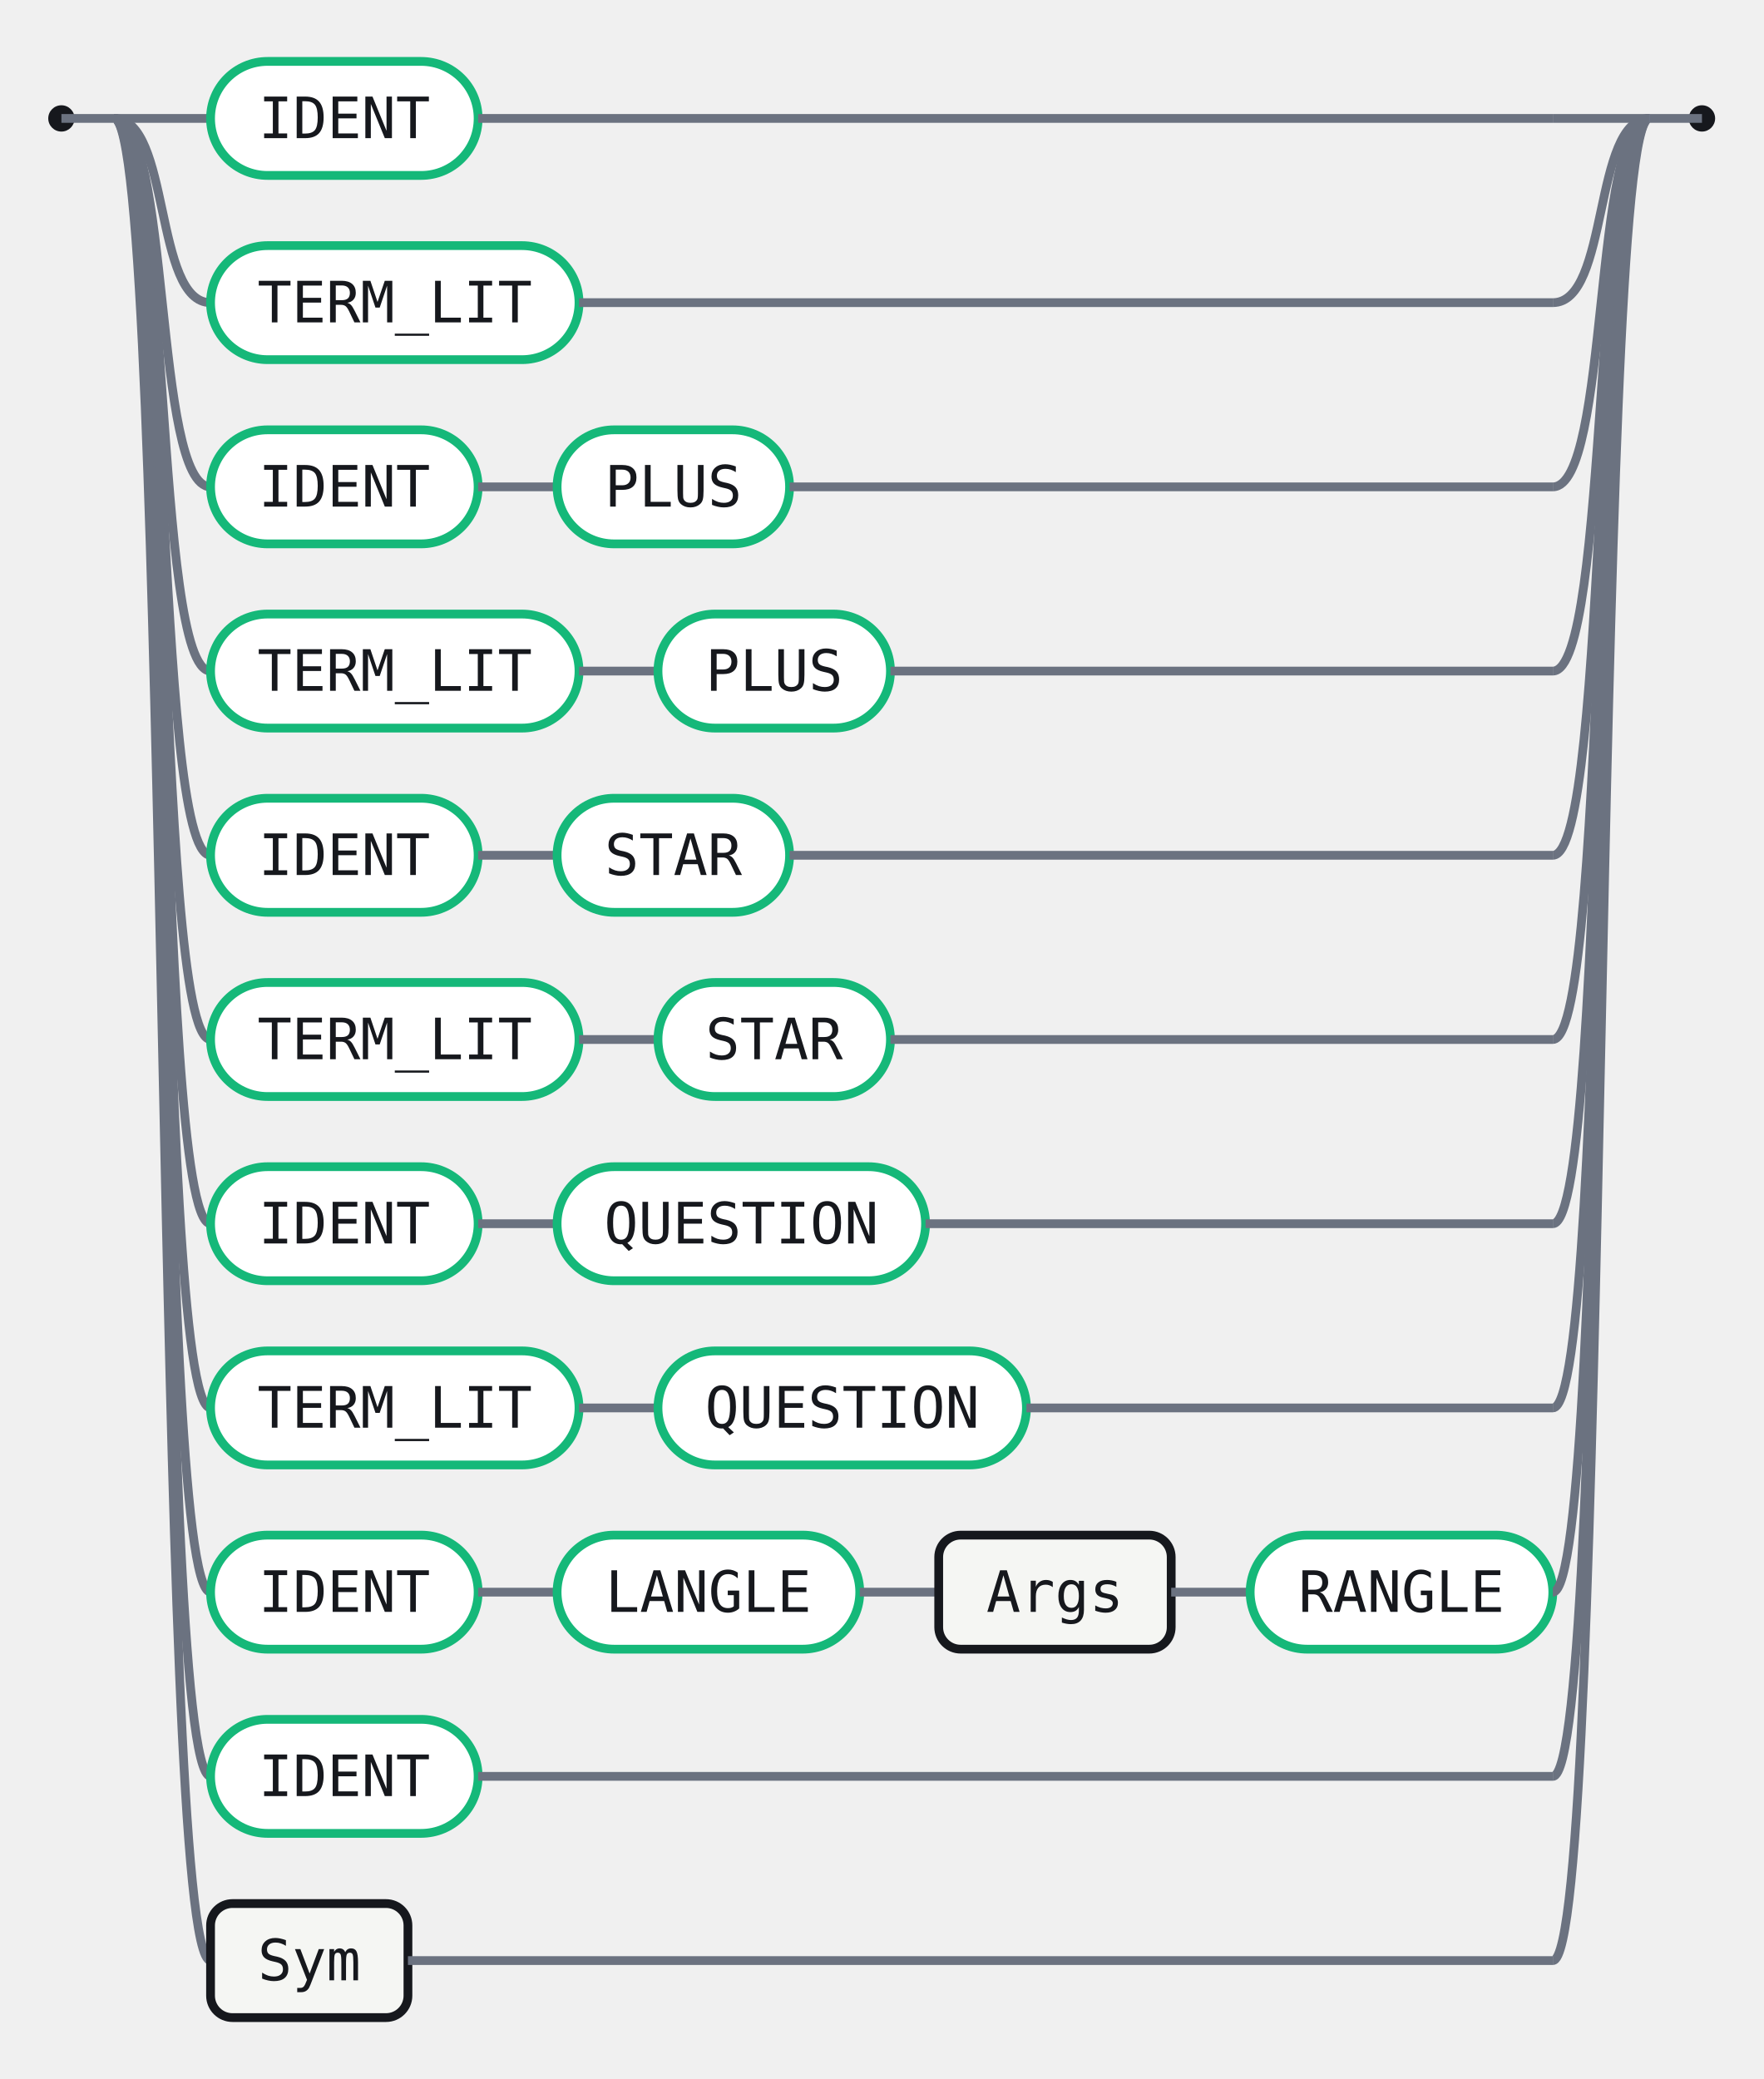
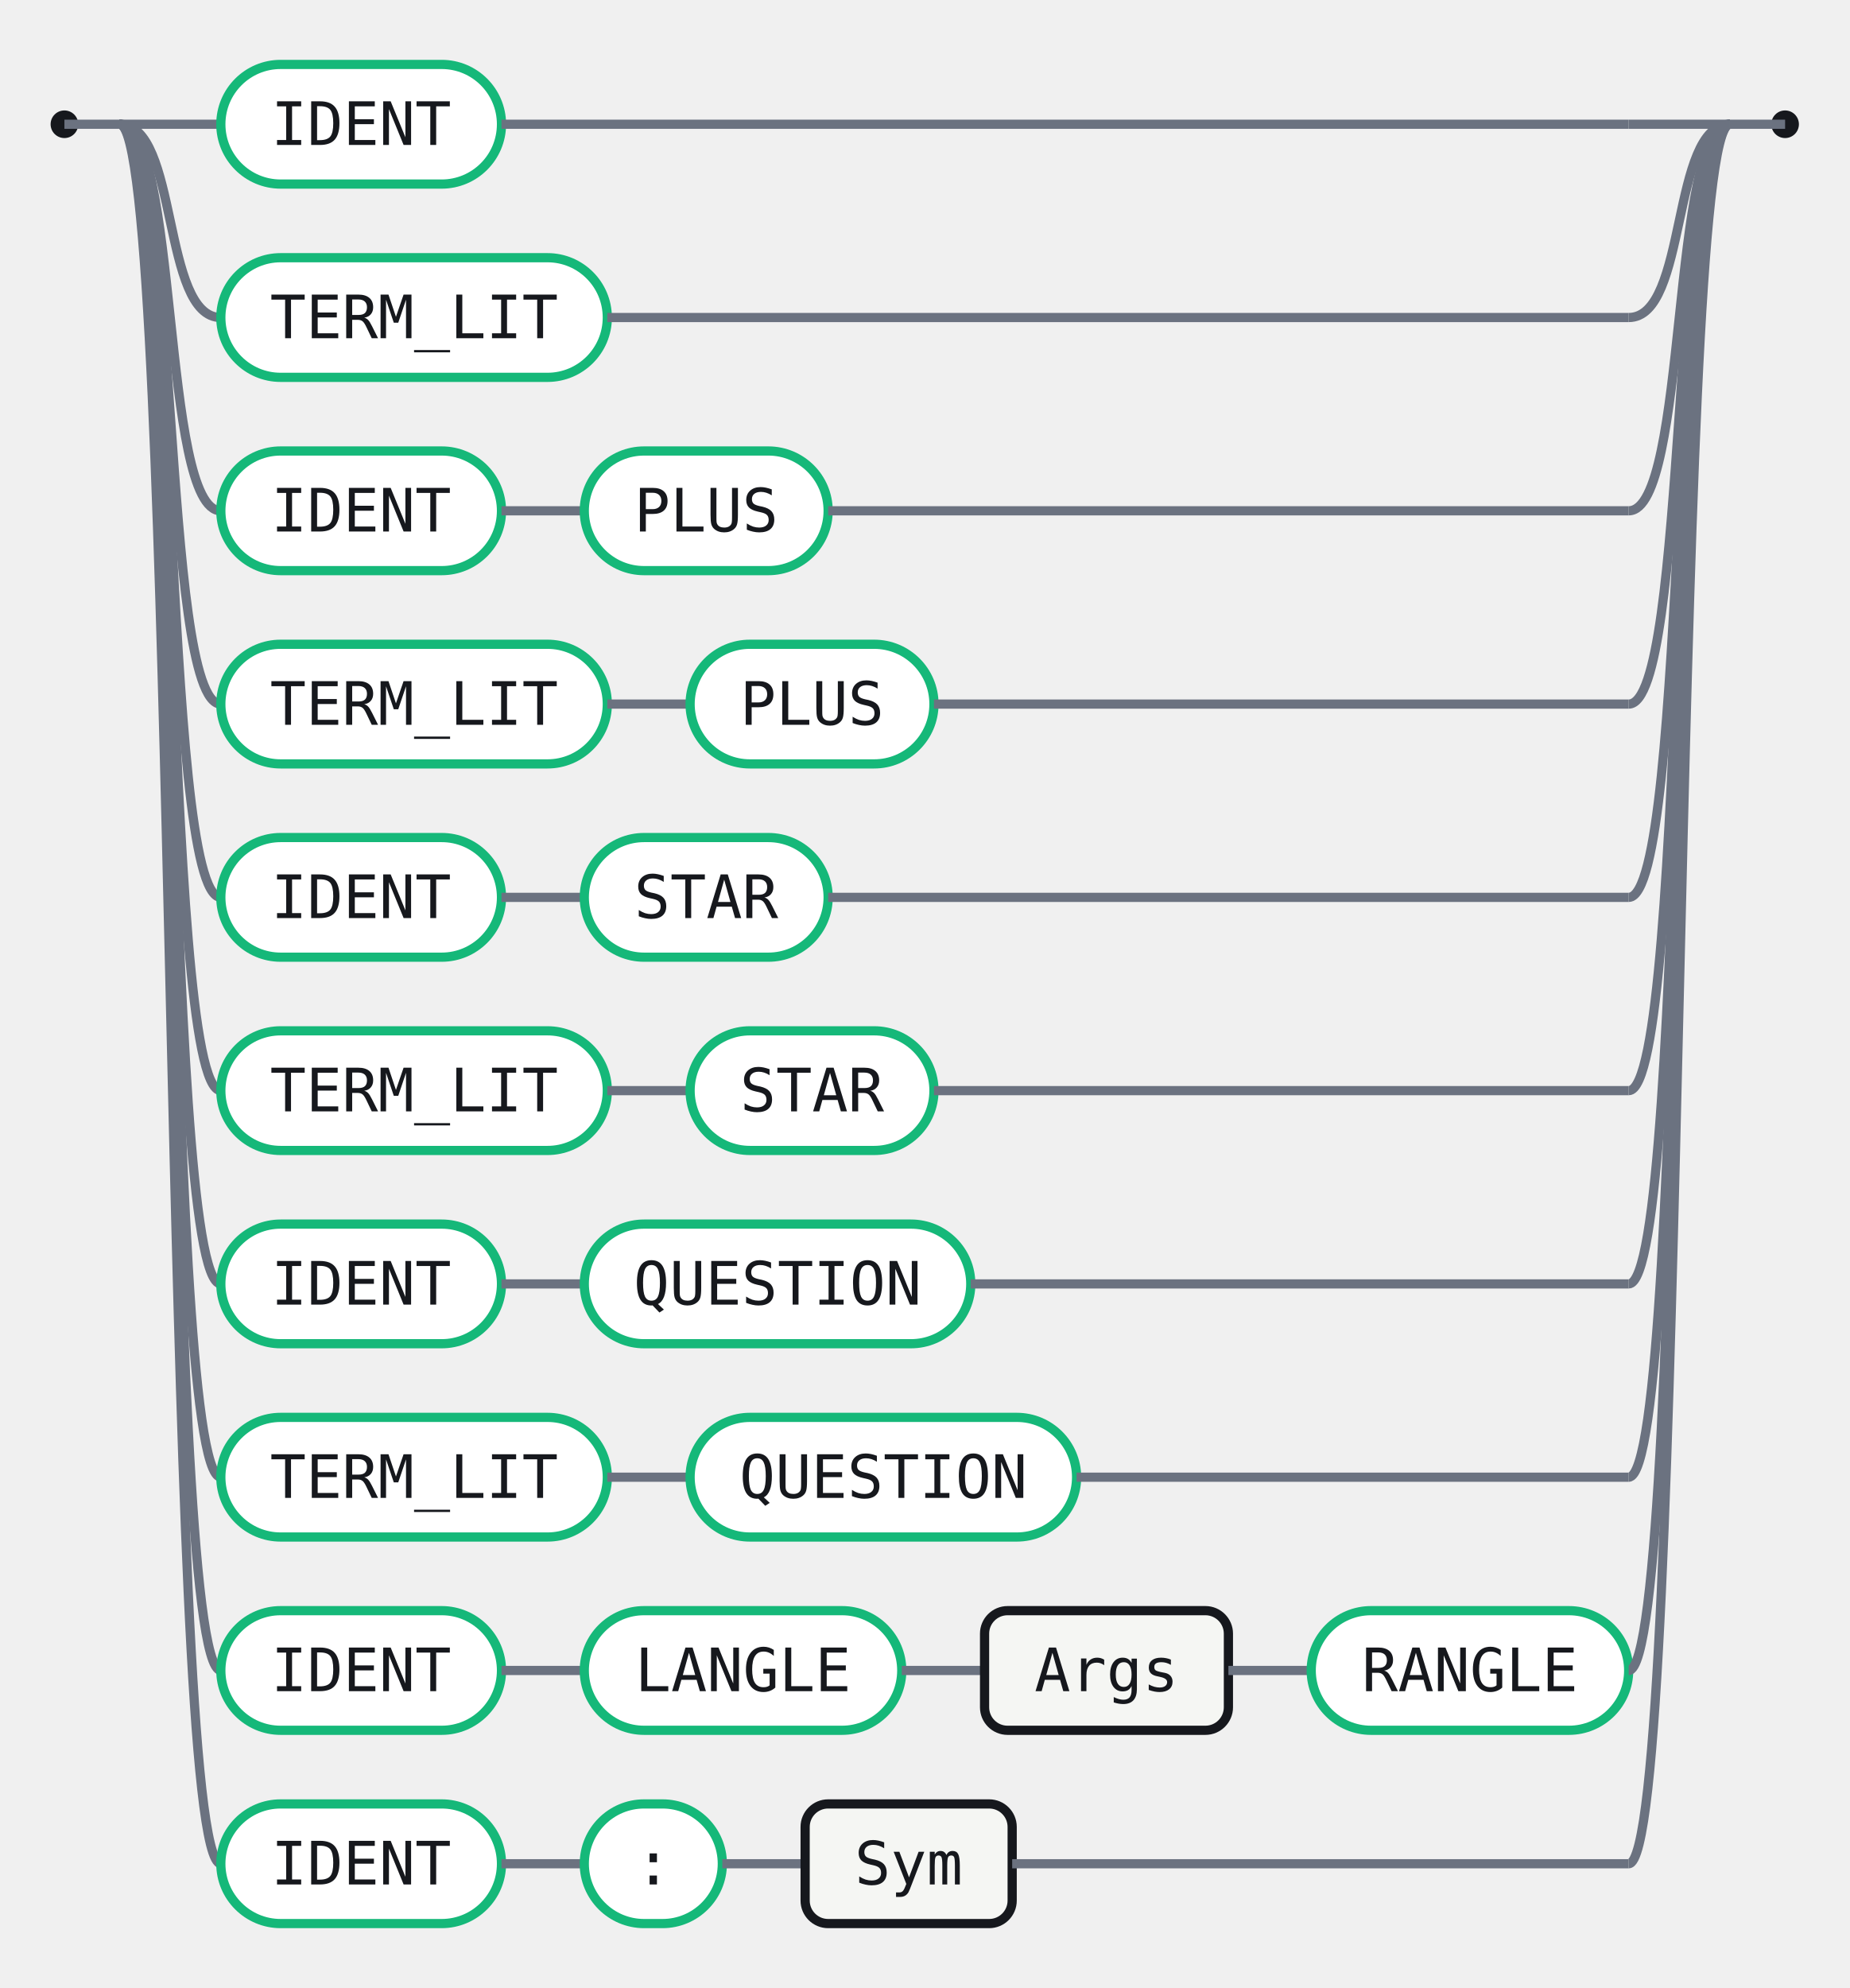
- <svg xmlns="http://www.w3.org/2000/svg" width="402" height="474" viewBox="0 0 402 474" role="img" aria-label="Railroad diagram for the Sym rule">
+ <svg xmlns="http://www.w3.org/2000/svg" width="402" height="432" viewBox="0 0 402 432" role="img" aria-label="Railroad diagram for the Sym rule">
  <style>.rr-track{fill:none;stroke:#6B7280;stroke-width:2}.rr-term{fill:#fff;stroke:#15B879;stroke-width:2}.rr-nonterm{fill:#F5F6F3;stroke:#16181D;stroke-width:2}.rr-text{fill:#16181D;font:13px ui-monospace,SFMono-Regular,Menlo,Consolas,monospace}.rr-cap{fill:#16181D}</style>
  <circle class="rr-cap" cx="14" cy="27" r="3" />
  <circle class="rr-cap" cx="388" cy="27" r="3" />
  <path class="rr-track" d="M14 27 H26" />
  <path class="rr-track" d="M376 27 H388" />
  <path class="rr-track" d="M26 27 H48" />
  <rect class="rr-term" x="48" y="14" width="61" height="26" rx="13" />
  <text class="rr-text" x="78.5" y="27" text-anchor="middle" dominant-baseline="central">IDENT</text>
  <path class="rr-track" d="M109 27 H354" />
  <path class="rr-track" d="M354 27 H376" />
  <path class="rr-track" d="M26 27 C39 27 35 69 48 69" />
  <rect class="rr-term" x="48" y="56" width="84" height="26" rx="13" />
  <text class="rr-text" x="90" y="69" text-anchor="middle" dominant-baseline="central">TERM_LIT</text>
  <path class="rr-track" d="M132 69 H354" />
  <path class="rr-track" d="M354 69 C367 69 363 27 376 27" />
  <path class="rr-track" d="M26 27 C39 27 35 111 48 111" />
  <rect class="rr-term" x="48" y="98" width="61" height="26" rx="13" />
  <text class="rr-text" x="78.5" y="111" text-anchor="middle" dominant-baseline="central">IDENT</text>
  <path class="rr-track" d="M109 111 H127" />
  <rect class="rr-term" x="127" y="98" width="53" height="26" rx="13" />
  <text class="rr-text" x="153.5" y="111" text-anchor="middle" dominant-baseline="central">PLUS</text>
  <path class="rr-track" d="M180 111 H354" />
  <path class="rr-track" d="M354 111 C367 111 363 27 376 27" />
  <path class="rr-track" d="M26 27 C39 27 35 153 48 153" />
  <rect class="rr-term" x="48" y="140" width="84" height="26" rx="13" />
  <text class="rr-text" x="90" y="153" text-anchor="middle" dominant-baseline="central">TERM_LIT</text>
  <path class="rr-track" d="M132 153 H150" />
  <rect class="rr-term" x="150" y="140" width="53" height="26" rx="13" />
  <text class="rr-text" x="176.5" y="153" text-anchor="middle" dominant-baseline="central">PLUS</text>
  <path class="rr-track" d="M203 153 H354" />
  <path class="rr-track" d="M354 153 C367 153 363 27 376 27" />
  <path class="rr-track" d="M26 27 C39 27 35 195 48 195" />
  <rect class="rr-term" x="48" y="182" width="61" height="26" rx="13" />
  <text class="rr-text" x="78.5" y="195" text-anchor="middle" dominant-baseline="central">IDENT</text>
  <path class="rr-track" d="M109 195 H127" />
  <rect class="rr-term" x="127" y="182" width="53" height="26" rx="13" />
  <text class="rr-text" x="153.5" y="195" text-anchor="middle" dominant-baseline="central">STAR</text>
  <path class="rr-track" d="M180 195 H354" />
  <path class="rr-track" d="M354 195 C367 195 363 27 376 27" />
  <path class="rr-track" d="M26 27 C39 27 35 237 48 237" />
  <rect class="rr-term" x="48" y="224" width="84" height="26" rx="13" />
  <text class="rr-text" x="90" y="237" text-anchor="middle" dominant-baseline="central">TERM_LIT</text>
  <path class="rr-track" d="M132 237 H150" />
  <rect class="rr-term" x="150" y="224" width="53" height="26" rx="13" />
  <text class="rr-text" x="176.5" y="237" text-anchor="middle" dominant-baseline="central">STAR</text>
  <path class="rr-track" d="M203 237 H354" />
  <path class="rr-track" d="M354 237 C367 237 363 27 376 27" />
  <path class="rr-track" d="M26 27 C39 27 35 279 48 279" />
  <rect class="rr-term" x="48" y="266" width="61" height="26" rx="13" />
  <text class="rr-text" x="78.5" y="279" text-anchor="middle" dominant-baseline="central">IDENT</text>
  <path class="rr-track" d="M109 279 H127" />
  <rect class="rr-term" x="127" y="266" width="84" height="26" rx="13" />
  <text class="rr-text" x="169" y="279" text-anchor="middle" dominant-baseline="central">QUESTION</text>
  <path class="rr-track" d="M211 279 H354" />
  <path class="rr-track" d="M354 279 C367 279 363 27 376 27" />
  <path class="rr-track" d="M26 27 C39 27 35 321 48 321" />
  <rect class="rr-term" x="48" y="308" width="84" height="26" rx="13" />
  <text class="rr-text" x="90" y="321" text-anchor="middle" dominant-baseline="central">TERM_LIT</text>
  <path class="rr-track" d="M132 321 H150" />
  <rect class="rr-term" x="150" y="308" width="84" height="26" rx="13" />
  <text class="rr-text" x="192" y="321" text-anchor="middle" dominant-baseline="central">QUESTION</text>
  <path class="rr-track" d="M234 321 H354" />
  <path class="rr-track" d="M354 321 C367 321 363 27 376 27" />
  <path class="rr-track" d="M26 27 C39 27 35 363 48 363" />
  <rect class="rr-term" x="48" y="350" width="61" height="26" rx="13" />
  <text class="rr-text" x="78.5" y="363" text-anchor="middle" dominant-baseline="central">IDENT</text>
  <path class="rr-track" d="M109 363 H127" />
  <rect class="rr-term" x="127" y="350" width="69" height="26" rx="13" />
  <text class="rr-text" x="161.5" y="363" text-anchor="middle" dominant-baseline="central">LANGLE</text>
  <path class="rr-track" d="M196 363 H214" />
  <rect class="rr-nonterm" x="214" y="350" width="53" height="26" rx="5" />
  <text class="rr-text" x="240.5" y="363" text-anchor="middle" dominant-baseline="central">Args</text>
  <path class="rr-track" d="M267 363 H285" />
  <rect class="rr-term" x="285" y="350" width="69" height="26" rx="13" />
  <text class="rr-text" x="319.5" y="363" text-anchor="middle" dominant-baseline="central">RANGLE</text>
  <path class="rr-track" d="M354 363 C367 363 363 27 376 27" />
  <path class="rr-track" d="M26 27 C39 27 35 405 48 405" />
  <rect class="rr-term" x="48" y="392" width="61" height="26" rx="13" />
  <text class="rr-text" x="78.5" y="405" text-anchor="middle" dominant-baseline="central">IDENT</text>
-   <path class="rr-track" d="M109 405 H354" />
+   <path class="rr-track" d="M109 405 H127" />
+   <rect class="rr-term" x="127" y="392" width="30" height="26" rx="13" />
+   <text class="rr-text" x="142" y="405" text-anchor="middle" dominant-baseline="central">:</text>
+   <path class="rr-track" d="M157 405 H175" />
+   <rect class="rr-nonterm" x="175" y="392" width="45" height="26" rx="5" />
+   <text class="rr-text" x="197.5" y="405" text-anchor="middle" dominant-baseline="central">Sym</text>
+   <path class="rr-track" d="M220 405 H354" />
  <path class="rr-track" d="M354 405 C367 405 363 27 376 27" />
-   <path class="rr-track" d="M26 27 C39 27 35 447 48 447" />
-   <rect class="rr-nonterm" x="48" y="434" width="45" height="26" rx="5" />
-   <text class="rr-text" x="70.5" y="447" text-anchor="middle" dominant-baseline="central">Sym</text>
-   <path class="rr-track" d="M93 447 H354" />
-   <path class="rr-track" d="M354 447 C367 447 363 27 376 27" />
</svg>
